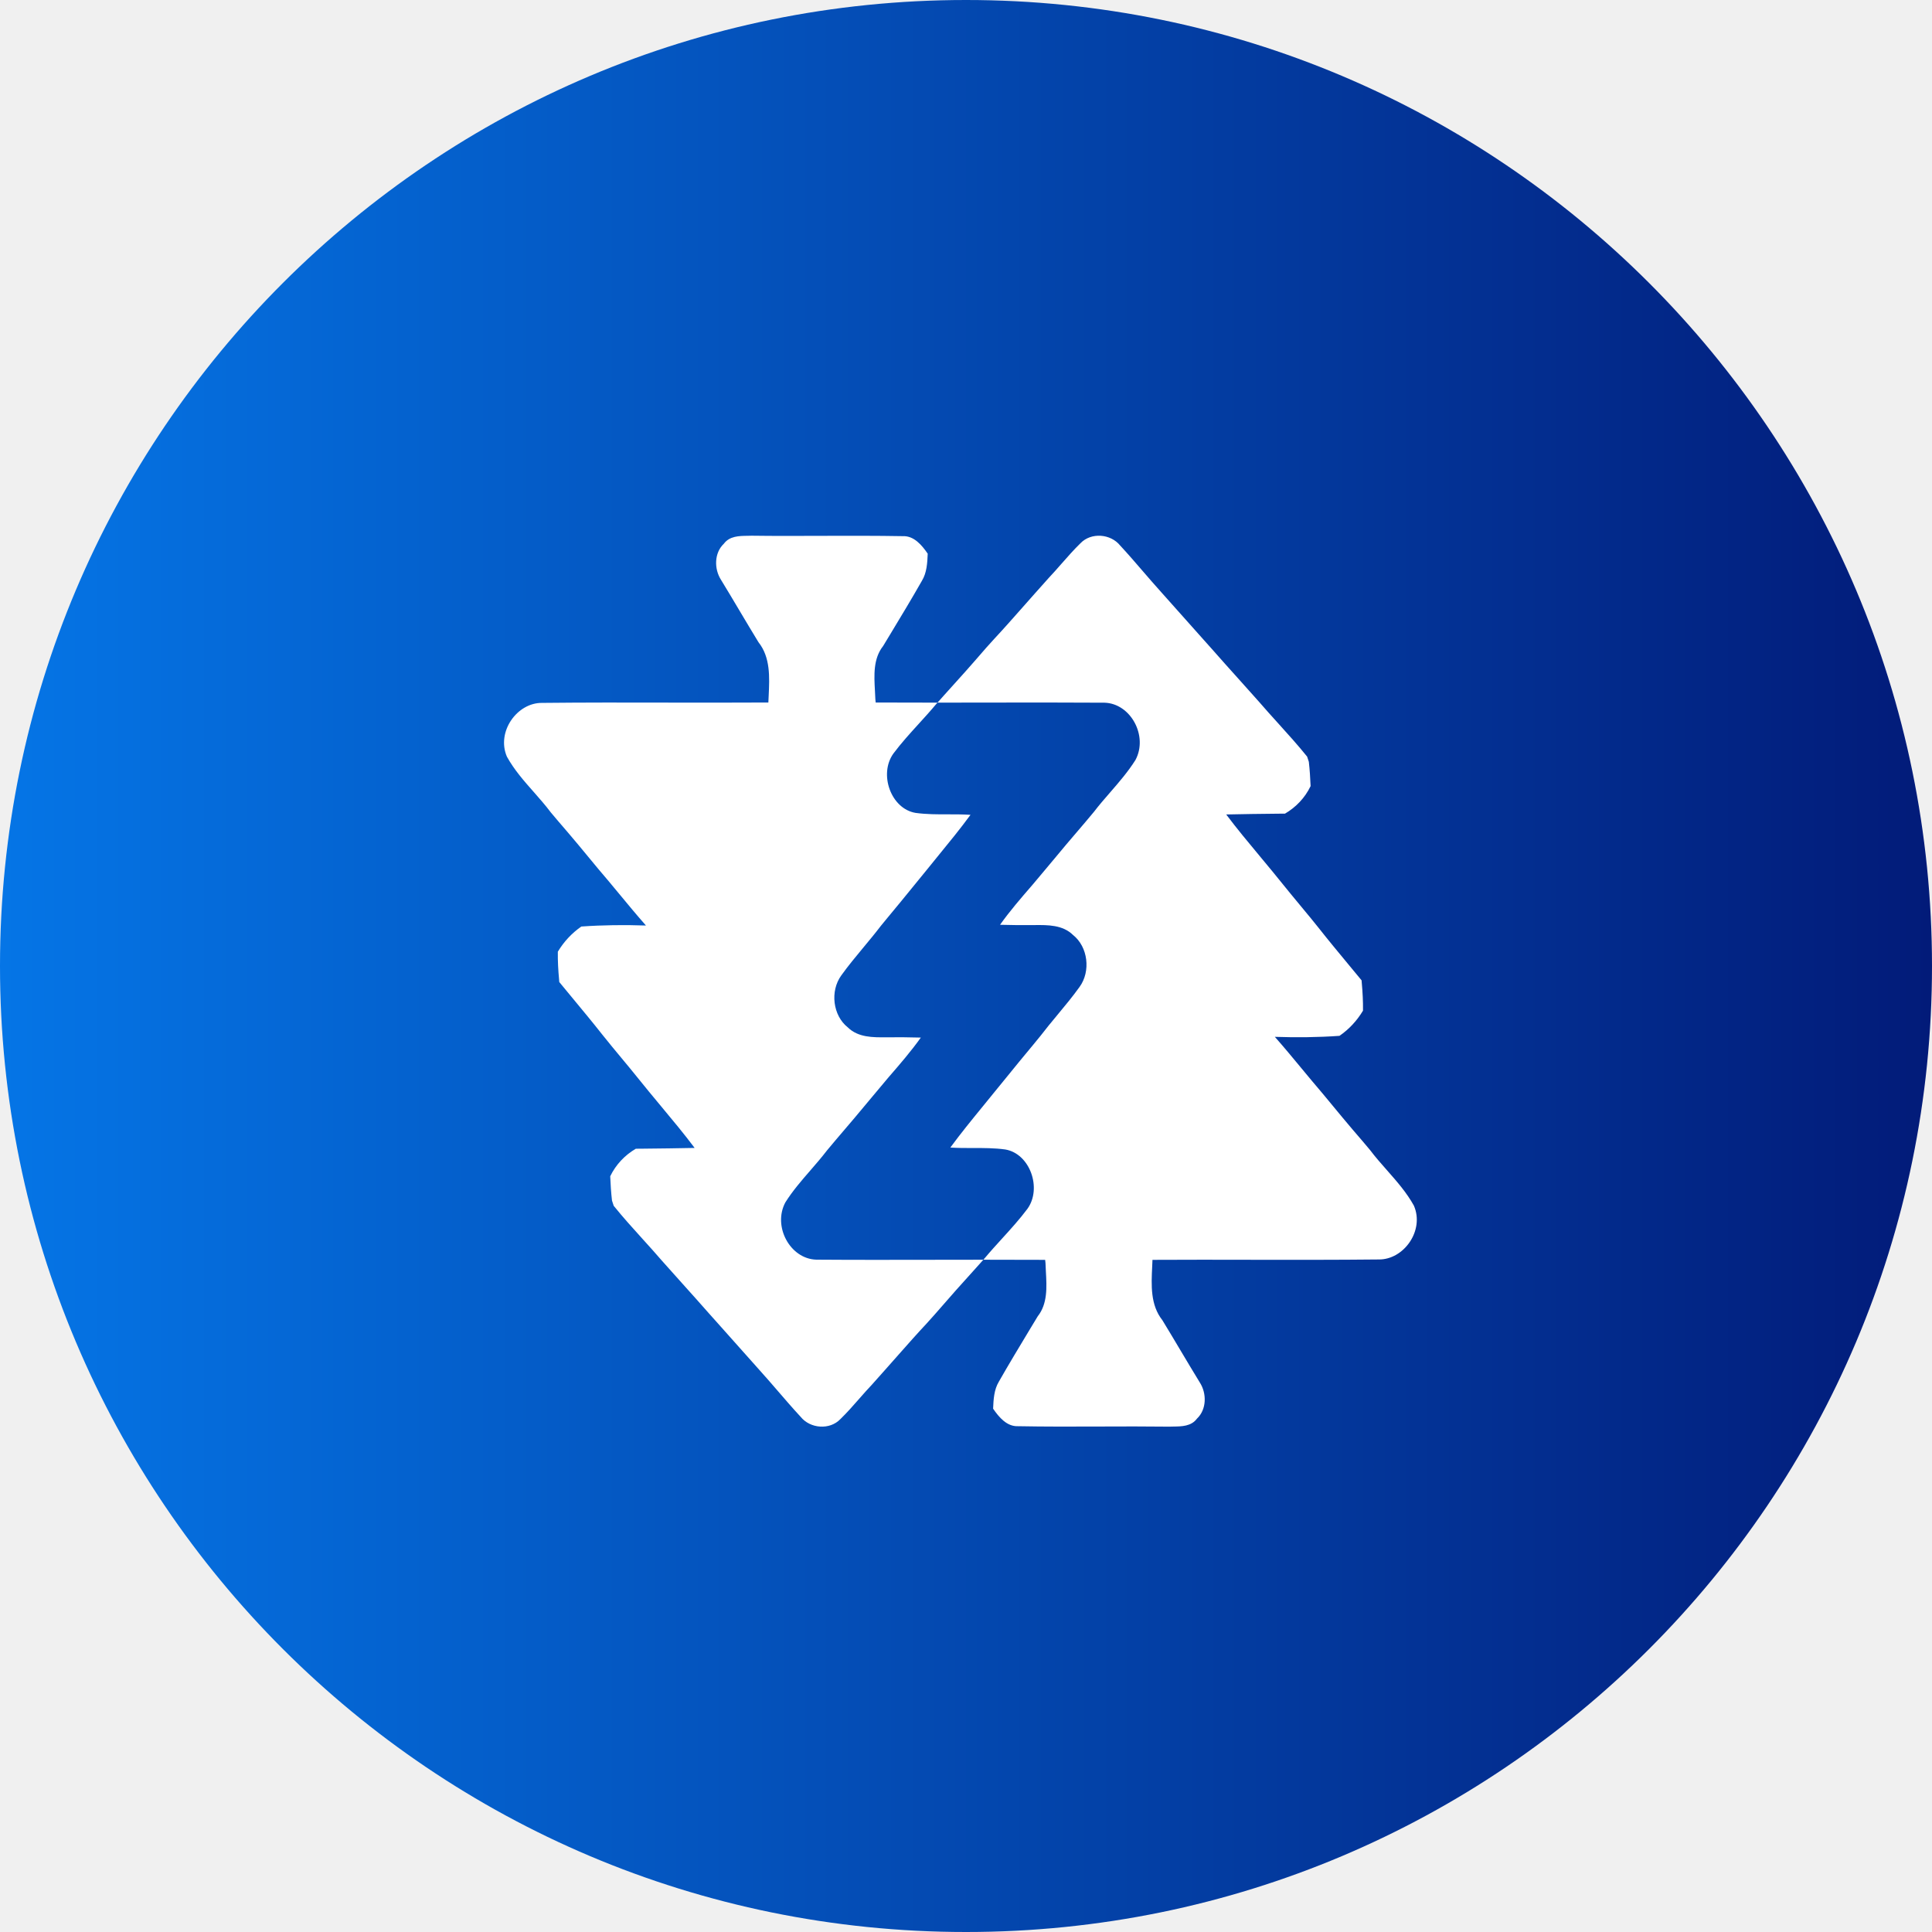
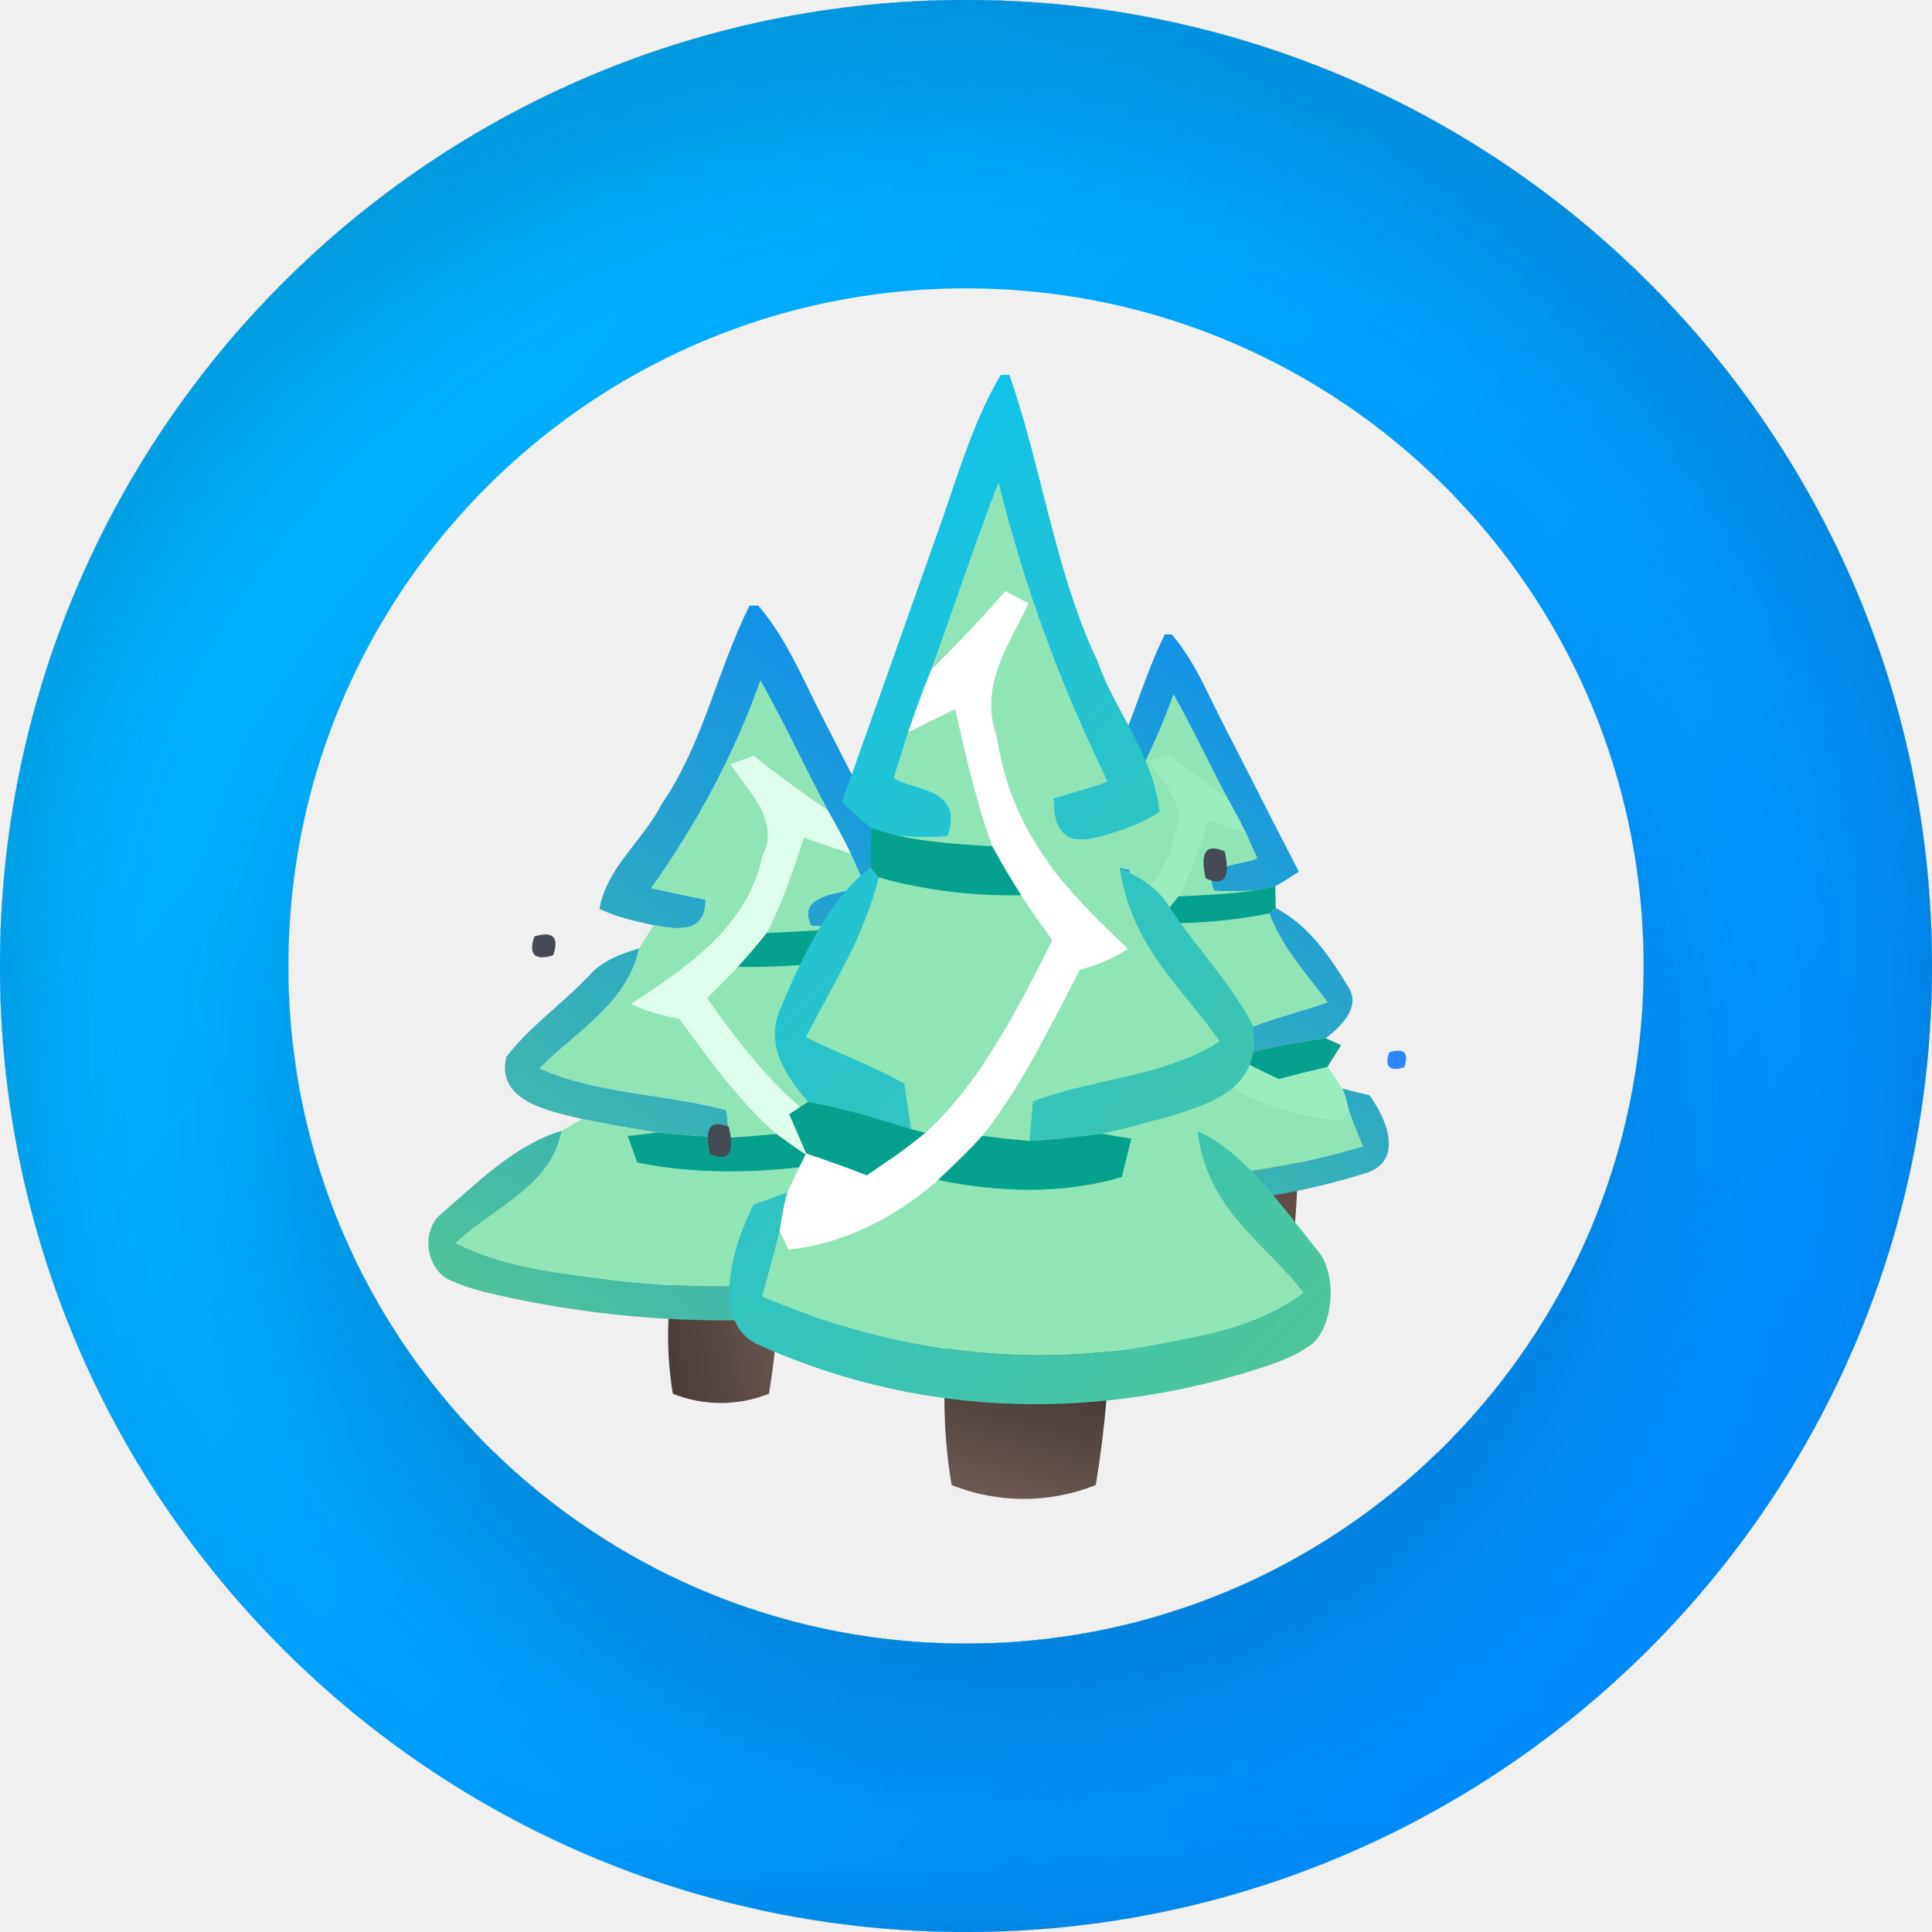
- <svg xmlns="http://www.w3.org/2000/svg" width="60" height="60" viewBox="0 0 60 60" fill="none">
-   <circle cx="30" cy="30" r="30" fill="url(#paint0_linear)" />
-   <mask id="mask0" mask-type="alpha" maskUnits="userSpaceOnUse" x="4" y="4" width="52" height="52">
-     <circle cx="30" cy="30" r="25.5" fill="#C4C4C4" stroke="white" />
-   </mask>
-   <g mask="url(#mask0)">
-     <path fill-rule="evenodd" clip-rule="evenodd" d="M24.866 44.002C25.163 44.37 25.768 44.415 26.096 44.074C26.303 43.873 26.494 43.656 26.684 43.439C26.817 43.288 26.949 43.137 27.087 42.992C27.223 42.84 27.359 42.687 27.495 42.534C27.637 42.375 27.778 42.215 27.919 42.055C28.202 41.735 28.484 41.416 28.776 41.104C28.858 41.014 28.94 40.923 29.022 40.83C29.46 40.323 29.905 39.823 30.355 39.328C30.394 39.284 30.433 39.24 30.472 39.197C30.494 39.172 30.517 39.147 30.539 39.122C31.179 39.122 31.818 39.123 32.458 39.126L32.469 39.229C32.471 39.314 32.476 39.402 32.481 39.49C32.508 39.975 32.537 40.488 32.227 40.88C32.147 41.014 32.066 41.147 31.985 41.28C31.66 41.819 31.334 42.359 31.022 42.906C30.869 43.158 30.854 43.46 30.842 43.748C31.024 44.014 31.27 44.306 31.614 44.292C32.454 44.308 33.295 44.305 34.137 44.302C34.863 44.299 35.589 44.297 36.314 44.306C36.353 44.305 36.393 44.304 36.434 44.303C36.701 44.3 36.995 44.296 37.173 44.057C37.475 43.773 37.48 43.273 37.261 42.934C37.064 42.613 36.872 42.29 36.679 41.967C36.487 41.643 36.294 41.32 36.098 40.999C35.724 40.527 35.754 39.916 35.782 39.338C35.785 39.267 35.789 39.196 35.791 39.126C36.818 39.12 37.844 39.122 38.871 39.124C40.186 39.126 41.501 39.128 42.816 39.114C43.596 39.125 44.245 38.215 43.91 37.443C43.685 37.036 43.381 36.691 43.077 36.346C42.895 36.14 42.713 35.934 42.548 35.715L42.322 35.447C41.9 34.96 41.489 34.463 41.079 33.965C40.859 33.709 40.645 33.45 40.43 33.191C40.154 32.858 39.878 32.524 39.592 32.2C40.261 32.223 40.931 32.216 41.599 32.169C41.893 31.966 42.142 31.7 42.329 31.387C42.333 31.098 42.317 30.808 42.291 30.521C42.29 30.512 42.289 30.497 42.288 30.483C42.286 30.469 42.285 30.455 42.285 30.445C42.146 30.277 42.007 30.109 41.868 29.941C41.558 29.567 41.249 29.194 40.947 28.811C40.856 28.698 40.765 28.586 40.674 28.473L40.673 28.473C40.281 28.002 39.892 27.529 39.507 27.051C39.377 26.893 39.246 26.735 39.115 26.578C38.763 26.156 38.412 25.734 38.081 25.294C38.614 25.281 39.147 25.276 39.681 25.27C39.756 25.27 39.832 25.269 39.907 25.268C40.245 25.071 40.527 24.778 40.702 24.413C40.691 24.16 40.676 23.909 40.647 23.658L40.594 23.497C40.308 23.142 40.004 22.805 39.699 22.468C39.495 22.243 39.292 22.018 39.094 21.788L39.034 21.721C38.843 21.506 38.651 21.292 38.459 21.078C38.182 20.77 37.905 20.461 37.631 20.149C37.552 20.06 37.474 19.972 37.394 19.884C36.948 19.386 36.503 18.886 36.058 18.385C35.868 18.175 35.683 17.96 35.498 17.746C35.264 17.474 35.03 17.203 34.787 16.941C34.49 16.573 33.885 16.528 33.557 16.869C33.35 17.07 33.16 17.287 32.969 17.504C32.837 17.655 32.704 17.806 32.566 17.952C32.43 18.103 32.294 18.256 32.158 18.409C32.016 18.568 31.875 18.728 31.734 18.888C31.451 19.208 31.169 19.528 30.878 19.84C30.795 19.929 30.713 20.02 30.631 20.113C30.194 20.62 29.749 21.12 29.298 21.615C29.259 21.659 29.22 21.703 29.181 21.747C29.159 21.771 29.137 21.796 29.114 21.821C28.475 21.822 27.835 21.82 27.195 21.817L27.185 21.714C27.182 21.629 27.177 21.541 27.172 21.453C27.145 20.968 27.116 20.455 27.426 20.063C27.507 19.93 27.587 19.796 27.668 19.663C27.994 19.124 28.32 18.584 28.631 18.037C28.784 17.785 28.799 17.483 28.811 17.195C28.629 16.929 28.383 16.637 28.04 16.651C27.199 16.636 26.358 16.639 25.517 16.641C24.791 16.644 24.065 16.647 23.339 16.637C23.3 16.639 23.26 16.639 23.22 16.64C22.952 16.643 22.658 16.647 22.48 16.886C22.178 17.17 22.174 17.67 22.393 18.009C22.589 18.33 22.782 18.653 22.974 18.977C23.166 19.3 23.359 19.623 23.555 19.944C23.929 20.416 23.899 21.027 23.872 21.605C23.868 21.676 23.865 21.747 23.862 21.817C22.836 21.823 21.809 21.821 20.783 21.82C19.467 21.817 18.152 21.815 16.837 21.829C16.058 21.818 15.409 22.729 15.743 23.5C15.968 23.907 16.272 24.252 16.577 24.597C16.758 24.803 16.94 25.009 17.105 25.229L17.331 25.497C17.753 25.983 18.165 26.48 18.575 26.979C18.794 27.234 19.009 27.493 19.223 27.752C19.499 28.086 19.775 28.419 20.061 28.743C19.392 28.72 18.723 28.727 18.054 28.774C17.761 28.977 17.512 29.243 17.324 29.556C17.32 29.845 17.336 30.135 17.363 30.422C17.363 30.431 17.364 30.446 17.366 30.46C17.367 30.474 17.368 30.488 17.369 30.498C17.507 30.666 17.646 30.834 17.785 31.002C18.095 31.376 18.405 31.75 18.706 32.132C18.797 32.245 18.888 32.358 18.98 32.47L18.98 32.471C19.372 32.941 19.762 33.414 20.146 33.892C20.276 34.05 20.407 34.208 20.538 34.365C20.89 34.787 21.241 35.209 21.573 35.65C21.04 35.662 20.507 35.667 19.973 35.673C19.897 35.673 19.822 35.674 19.746 35.675C19.408 35.872 19.127 36.166 18.951 36.53C18.962 36.783 18.977 37.034 19.006 37.285L19.059 37.447C19.345 37.802 19.65 38.139 19.955 38.476C20.158 38.7 20.361 38.925 20.559 39.155L20.619 39.222C20.81 39.437 21.002 39.651 21.194 39.865C21.471 40.173 21.748 40.482 22.022 40.794C22.102 40.883 22.18 40.971 22.259 41.059C22.705 41.557 23.15 42.057 23.595 42.558C23.785 42.768 23.97 42.983 24.155 43.197C24.389 43.469 24.623 43.74 24.866 44.002ZM29.114 21.821C29.098 21.84 29.081 21.859 29.064 21.878C28.893 22.083 28.713 22.28 28.534 22.477C28.261 22.777 27.989 23.076 27.745 23.402C27.286 24.04 27.667 25.116 28.433 25.245C28.767 25.291 29.104 25.291 29.44 25.29C29.674 25.29 29.907 25.29 30.14 25.305C29.821 25.74 29.479 26.158 29.138 26.575C29.019 26.721 28.899 26.868 28.781 27.015C28.659 27.163 28.538 27.312 28.417 27.461C28.134 27.809 27.851 28.157 27.564 28.5C27.489 28.59 27.416 28.68 27.343 28.769L27.343 28.77C27.171 28.995 26.99 29.212 26.809 29.43C26.575 29.712 26.341 29.994 26.127 30.292C25.773 30.779 25.863 31.538 26.33 31.907C26.65 32.222 27.112 32.218 27.522 32.214L27.53 32.214C27.885 32.211 28.241 32.212 28.597 32.223C28.292 32.651 27.949 33.047 27.607 33.442L27.572 33.483C27.424 33.657 27.277 33.832 27.132 34.008C26.741 34.478 26.349 34.947 25.95 35.409C25.859 35.515 25.77 35.622 25.681 35.73L25.681 35.73C25.519 35.941 25.345 36.142 25.171 36.343C24.894 36.662 24.617 36.981 24.39 37.341C23.991 38.087 24.538 39.096 25.35 39.12C26.573 39.129 27.796 39.126 29.019 39.124C29.525 39.123 30.032 39.122 30.539 39.122C30.556 39.103 30.572 39.084 30.589 39.065C30.76 38.86 30.94 38.663 31.119 38.466C31.392 38.166 31.664 37.867 31.908 37.541C32.367 36.903 31.986 35.827 31.22 35.698C30.886 35.652 30.55 35.652 30.213 35.653C29.98 35.653 29.747 35.653 29.514 35.638C29.833 35.203 30.174 34.785 30.515 34.368C30.635 34.222 30.754 34.075 30.873 33.928C30.994 33.78 31.115 33.631 31.237 33.482C31.52 33.134 31.802 32.786 32.09 32.443C32.164 32.353 32.237 32.263 32.31 32.174L32.311 32.173C32.483 31.948 32.663 31.731 32.844 31.513C33.078 31.231 33.312 30.949 33.526 30.651C33.88 30.164 33.79 29.405 33.323 29.036C33.003 28.721 32.541 28.725 32.131 28.729L32.123 28.729C31.768 28.733 31.413 28.731 31.057 28.72C31.361 28.292 31.704 27.896 32.046 27.501L32.081 27.46C32.229 27.286 32.376 27.111 32.521 26.936C32.912 26.465 33.304 25.996 33.703 25.535C33.795 25.428 33.883 25.321 33.972 25.214L33.973 25.213C34.134 25.002 34.309 24.801 34.483 24.601C34.76 24.282 35.036 23.962 35.263 23.602C35.662 22.856 35.115 21.847 34.303 21.823C33.081 21.815 31.858 21.817 30.635 21.819C30.128 21.82 29.621 21.821 29.114 21.821Z" fill="white" />
+ <svg xmlns="http://www.w3.org/2000/svg" width="67" height="67" viewBox="0 0 67 67" fill="none">
+   <path d="M23.333 44.333L27 44V44.306C27 45.655 26.889 47.002 26.667 48.333C25.597 48.761 24.403 48.761 23.333 48.333C23.113 47.009 23.113 45.657 23.333 44.333Z" fill="url(#paint0_linear)" />
+   <path d="M41.333 40.333L45 40V40.306C45 41.655 44.889 43.002 44.667 44.333C43.597 44.761 42.403 44.761 41.333 44.333C41.113 43.009 41.113 41.657 41.333 40.333Z" fill="#624D46" />
+   <g filter="url(#filter0_i)">
+     <circle cx="33.5" cy="33.5" r="28.5" stroke="url(#paint1_linear)" stroke-width="10" />
  </g>
+   <path d="M18.527 32.477C19.176 32.277 19.395 32.492 19.188 33.125C18.543 33.328 18.324 33.113 18.527 32.477Z" fill="#444B54" />
+   <path d="M35.727 39.109C36.375 38.922 36.59 39.141 36.371 39.77C35.723 39.961 35.508 39.738 35.727 39.109Z" fill="#444B54" />
+   <path fill-rule="evenodd" clip-rule="evenodd" d="M26.293 21H25.996C25.541 21.904 25.192 22.856 24.843 23.808L24.843 23.808C24.326 25.218 23.81 26.627 22.949 27.879C22.704 28.363 22.364 28.803 22.024 29.242L22.024 29.242L22.024 29.242C21.48 29.943 20.938 30.643 20.789 31.52C21.383 31.805 22.032 31.949 22.672 32.086C23.524 32.246 24.485 32.367 24.465 31.199C23.836 31.07 23.211 30.938 22.586 30.801C24.16 28.578 25.461 26.176 26.371 23.605C26.856 24.464 27.299 25.344 27.741 26.225L27.741 26.225L27.741 26.225C28.058 26.856 28.375 27.487 28.707 28.109C28.988 28.598 29.258 29.094 29.504 29.605C29.668 29.969 29.832 30.336 29.996 30.707C29.827 30.787 29.577 30.841 29.311 30.898C28.567 31.056 27.7 31.242 28.137 32.113C28.703 32.145 29.27 32.141 29.836 32.102C29.953 32.078 30.131 32.044 30.309 32.01L30.309 32.01C30.486 31.976 30.664 31.941 30.782 31.918C31.103 31.743 31.411 31.542 31.718 31.342L31.805 31.285C31.14 30.007 30.486 28.723 29.833 27.44L29.832 27.439C29.408 26.605 28.983 25.77 28.555 24.938C28.386 24.614 28.226 24.285 28.065 23.955L28.065 23.955L28.065 23.955C27.559 22.917 27.052 21.878 26.293 21ZM30.528 33.097L30.528 33.098C30.931 34.225 31.662 35.16 32.389 36.09L32.389 36.09C32.612 36.375 32.834 36.66 33.047 36.949C32.573 37.117 32.092 37.263 31.61 37.408L31.61 37.408C30.948 37.608 30.287 37.809 29.645 38.066C29.62 38.181 29.585 38.343 29.548 38.514C29.496 38.752 29.441 39.006 29.407 39.168C29.558 39.136 29.709 39.104 29.861 39.071L29.861 39.071C30.893 38.851 31.928 38.63 32.977 38.508C33.606 37.996 34.492 37.211 33.969 36.32C33.164 34.98 32.227 33.605 30.805 32.863C30.739 32.922 30.598 33.039 30.528 33.097L30.528 33.097L30.528 33.097ZM20.41 33.855C20.86 33.324 21.516 33.086 22.164 32.887C21.871 34.299 20.808 35.207 19.76 36.102C19.396 36.413 19.034 36.722 18.707 37.051C19.959 37.6 21.296 37.805 22.63 38.009H22.63L22.63 38.009C23.49 38.141 24.348 38.273 25.184 38.496C25.197 38.615 25.22 38.794 25.242 38.973L25.242 38.973C25.265 39.151 25.287 39.33 25.301 39.449C24.465 39.426 23.629 39.352 22.793 39.273C21.922 39.148 21.055 38.98 20.192 38.809C20.105 38.787 20.014 38.765 19.919 38.742L19.918 38.742C18.812 38.477 17.213 38.094 17.559 36.648C18.054 36.011 18.655 35.475 19.257 34.939L19.257 34.939C19.651 34.588 20.045 34.236 20.41 33.855ZM15.907 41.564C15.714 41.734 15.522 41.904 15.328 42.07C14.621 42.629 14.735 43.867 15.485 44.332C16.125 44.663 16.833 44.819 17.533 44.972C17.592 44.986 17.652 44.998 17.711 45.012C23.34 46.199 29.305 46.07 34.801 44.324C36.367 43.738 35.571 41.949 34.867 40.98C34.473 40.887 34.082 40.789 33.692 40.688L33.809 41.004C33.831 41.089 33.865 41.226 33.898 41.356C33.922 41.453 33.945 41.545 33.961 41.609C34.121 42.085 34.311 42.551 34.502 43.019C34.526 43.078 34.55 43.136 34.575 43.195C30.238 44.477 25.657 44.93 21.164 44.383C20.99 44.359 20.816 44.336 20.641 44.313C18.988 44.096 17.31 43.876 15.809 43.109C16.193 42.74 16.648 42.415 17.105 42.089C18.166 41.33 19.239 40.563 19.477 39.211C18.083 39.645 16.983 40.615 15.907 41.564Z" fill="url(#paint2_linear)" />
+   <path d="M26.371 23.605C27.203 25.078 27.91 26.617 28.707 28.109C27.836 27.496 26.965 26.883 26.137 26.211C25.938 26.285 25.539 26.43 25.34 26.504C25.965 27.469 27.082 28.461 26.434 29.715C25.922 32.148 23.816 33.547 21.887 34.82C22.418 35.066 22.984 35.223 23.555 35.328C24.598 36.727 25.605 38.168 26.93 39.324C26.387 39.379 25.844 39.418 25.301 39.449C25.273 39.211 25.211 38.734 25.184 38.496C23.051 37.926 20.766 37.953 18.707 37.051C19.977 35.777 21.77 34.789 22.164 32.887C22.289 32.688 22.543 32.285 22.672 32.086C23.523 32.246 24.484 32.367 24.465 31.199C23.836 31.07 23.211 30.938 22.586 30.801C24.16 28.578 25.461 26.176 26.371 23.605Z" fill="#8FE5B5" />
+   <path d="M27.875 29.047C28.418 29.234 28.961 29.422 29.504 29.605C29.668 29.969 29.832 30.336 29.996 30.707C29.355 31.012 27.543 30.93 28.137 32.113C28.703 32.145 29.27 32.141 29.836 32.102C28.758 32.262 27.672 32.301 26.586 32.355C27.137 31.305 27.504 30.172 27.875 29.047Z" fill="#8FE5B5" />
+   <path d="M25.582 33.535C27.242 33.551 28.902 33.426 30.527 33.098C31.055 34.57 32.141 35.715 33.047 36.949C31.922 37.348 30.754 37.621 29.645 38.066C29.586 38.34 29.465 38.891 29.406 39.168C29.281 39.188 29.035 39.23 28.914 39.254C27.082 38.105 25.75 36.355 24.516 34.617C24.875 34.258 25.234 33.902 25.582 33.535Z" fill="#8FE5B5" />
+   <path d="M19.477 39.211C19.656 39.109 20.016 38.91 20.191 38.809C21.055 38.98 21.922 39.148 22.793 39.273C22.535 39.305 22.02 39.367 21.766 39.395C21.848 39.625 22.016 40.086 22.098 40.316C24.191 40.746 26.359 40.684 28.469 40.391C30.039 41.348 31.824 41.934 33.66 42.066L33.961 41.609C34.141 42.145 34.359 42.668 34.574 43.195C30.238 44.477 25.656 44.93 21.164 44.383C19.344 44.137 17.469 43.957 15.809 43.109C17.086 41.883 19.137 41.145 19.477 39.211Z" fill="#8FE5B5" />
+   <path d="M25.34 26.504C25.539 26.43 25.938 26.285 26.137 26.211C26.965 26.883 27.836 27.496 28.707 28.109C28.988 28.598 29.258 29.094 29.504 29.605C28.961 29.422 28.418 29.234 27.875 29.047C27.504 30.172 27.137 31.305 26.586 32.355C26.27 32.762 25.93 33.152 25.582 33.535C25.234 33.902 24.875 34.258 24.516 34.617C25.75 36.355 27.082 38.105 28.914 39.254C29.57 39.629 30.254 39.957 30.938 40.277C31.637 40.086 32.34 39.918 33.043 39.75C33.27 40.055 33.484 40.367 33.691 40.688L33.809 41.004C33.848 41.152 33.922 41.457 33.961 41.609L33.66 42.066C31.824 41.934 30.039 41.348 28.469 40.391C27.945 40.047 27.426 39.699 26.93 39.324C25.605 38.168 24.598 36.727 23.555 35.328C22.984 35.223 22.418 35.066 21.887 34.82C23.816 33.547 25.922 32.148 26.434 29.715C27.082 28.461 25.965 27.469 25.34 26.504Z" fill="#DEFFED" />
+   <path d="M29.836 32.102C30.07 32.055 30.547 31.965 30.781 31.918C30.789 32.152 30.801 32.629 30.805 32.863C30.738 32.922 30.598 33.039 30.527 33.098C28.902 33.426 27.242 33.551 25.582 33.535C25.93 33.152 26.27 32.762 26.586 32.355C27.672 32.301 28.758 32.262 29.836 32.102Z" fill="#06A18C" />
+   <path d="M29.406 39.168C30.59 38.918 31.773 38.648 32.977 38.508C33.141 38.582 33.469 38.73 33.633 38.805C33.484 39.039 33.191 39.512 33.043 39.75C32.34 39.918 31.637 40.086 30.938 40.277C30.254 39.957 29.57 39.629 28.914 39.254C29.035 39.23 29.281 39.188 29.406 39.168Z" fill="#06A18C" />
+   <path d="M21.766 39.395C22.02 39.367 22.535 39.305 22.793 39.273C23.629 39.352 24.465 39.426 25.301 39.449C25.844 39.418 26.387 39.379 26.93 39.324C27.426 39.699 27.945 40.047 28.469 40.391C26.359 40.684 24.191 40.746 22.098 40.316C22.016 40.086 21.848 39.625 21.766 39.395Z" fill="#06A18C" />
+   <path d="M34.422 31.181C34.941 31.022 35.116 31.194 34.95 31.7C34.434 31.863 34.259 31.691 34.422 31.181Z" fill="#444B54" />
+   <path d="M48.181 36.488C48.7 36.338 48.872 36.513 48.697 37.016C48.178 37.169 48.007 36.991 48.181 36.488Z" fill="#2B87FF" />
+   <path fill-rule="evenodd" clip-rule="evenodd" d="M40.635 22H40.397C40.033 22.723 39.754 23.485 39.474 24.247L39.474 24.247C39.061 25.374 38.648 26.502 37.959 27.503C37.763 27.89 37.491 28.242 37.219 28.593C36.784 29.154 36.35 29.714 36.231 30.416C36.706 30.644 37.225 30.759 37.738 30.869C38.419 30.997 39.188 31.094 39.172 30.159C38.669 30.056 38.169 29.95 37.669 29.841C38.928 28.062 39.969 26.141 40.697 24.084C41.085 24.771 41.439 25.476 41.793 26.18C42.046 26.685 42.3 27.189 42.566 27.688C42.791 28.078 43.006 28.475 43.203 28.884C43.334 29.175 43.466 29.469 43.597 29.766C43.462 29.83 43.262 29.873 43.049 29.918C42.454 30.045 41.76 30.193 42.109 30.891C42.563 30.916 43.016 30.913 43.469 30.881C43.563 30.863 43.705 30.835 43.847 30.808L43.847 30.808L43.847 30.808C43.989 30.78 44.131 30.753 44.225 30.734C44.482 30.594 44.729 30.434 44.974 30.273L45.044 30.228C44.512 29.206 43.989 28.179 43.466 27.152L43.466 27.152L43.466 27.151L43.466 27.151C43.126 26.484 42.786 25.816 42.444 25.15C42.309 24.891 42.181 24.628 42.052 24.364C41.647 23.534 41.242 22.702 40.635 22ZM44.022 31.678L44.022 31.678C44.345 32.58 44.929 33.328 45.511 34.072L45.511 34.072C45.69 34.3 45.867 34.528 46.038 34.759C45.659 34.894 45.273 35.01 44.888 35.127L44.888 35.127C44.359 35.287 43.829 35.447 43.316 35.653C43.296 35.745 43.268 35.875 43.238 36.011L43.238 36.012C43.197 36.202 43.152 36.405 43.125 36.534C43.246 36.509 43.367 36.483 43.489 36.457C44.315 36.281 45.142 36.104 45.981 36.006C46.484 35.597 47.194 34.969 46.775 34.256C46.131 33.184 45.381 32.084 44.244 31.491C44.191 31.537 44.079 31.631 44.022 31.678L44.022 31.678L44.022 31.678ZM35.928 32.284C36.288 31.859 36.813 31.669 37.331 31.509C37.097 32.639 36.246 33.366 35.408 34.082C35.117 34.331 34.828 34.578 34.566 34.841C35.568 35.28 36.636 35.444 37.704 35.607L37.704 35.607C38.392 35.713 39.079 35.818 39.747 35.997C39.758 36.092 39.776 36.235 39.794 36.378L39.794 36.378C39.812 36.521 39.83 36.664 39.841 36.759C39.172 36.741 38.503 36.681 37.834 36.619C37.138 36.519 36.444 36.384 35.753 36.247C35.684 36.23 35.611 36.212 35.535 36.194L35.534 36.194C34.649 35.982 33.371 35.675 33.647 34.519C34.043 34.009 34.524 33.58 35.005 33.151L35.005 33.151C35.321 32.87 35.636 32.589 35.928 32.284ZM32.326 38.451C32.171 38.588 32.017 38.724 31.863 38.856C31.297 39.303 31.388 40.294 31.988 40.666C32.5 40.931 33.066 41.055 33.626 41.178C33.674 41.188 33.721 41.199 33.769 41.209C38.272 42.159 43.044 42.056 47.441 40.659C48.694 40.191 48.056 38.759 47.494 37.984C47.178 37.909 46.866 37.831 46.553 37.75L46.647 38.003C46.665 38.071 46.692 38.181 46.718 38.285C46.737 38.362 46.756 38.436 46.769 38.487C46.897 38.868 47.049 39.241 47.202 39.615C47.221 39.662 47.24 39.709 47.26 39.756C43.791 40.781 40.125 41.144 36.532 40.706C36.392 40.687 36.253 40.669 36.113 40.651C34.79 40.477 33.448 40.301 32.247 39.688C32.555 39.392 32.918 39.132 33.284 38.871C34.133 38.264 34.991 37.65 35.181 36.569C34.066 36.916 33.187 37.692 32.326 38.451Z" fill="url(#paint3_linear)" />
+   <path d="M40.697 24.084C41.363 25.262 41.928 26.494 42.566 27.688C41.869 27.197 41.172 26.706 40.51 26.169C40.35 26.228 40.032 26.344 39.872 26.403C40.372 27.175 41.266 27.969 40.747 28.972C40.338 30.919 38.653 32.038 37.11 33.056C37.535 33.253 37.988 33.378 38.444 33.462C39.278 34.581 40.085 35.734 41.144 36.659C40.71 36.703 40.275 36.734 39.841 36.759C39.819 36.569 39.769 36.188 39.747 35.997C38.041 35.541 36.213 35.562 34.566 34.841C35.581 33.822 37.016 33.031 37.331 31.509C37.431 31.35 37.635 31.028 37.738 30.869C38.419 30.997 39.188 31.094 39.172 30.159C38.669 30.056 38.169 29.95 37.669 29.841C38.928 28.062 39.969 26.141 40.697 24.084Z" fill="#8FE5B5" />
+   <path d="M41.9 28.438C42.334 28.587 42.769 28.738 43.203 28.884C43.334 29.175 43.465 29.469 43.597 29.766C43.084 30.009 41.634 29.944 42.109 30.891C42.562 30.916 43.016 30.913 43.469 30.881C42.606 31.009 41.737 31.041 40.869 31.084C41.309 30.244 41.603 29.337 41.9 28.438Z" fill="#8FE5B5" />
+   <path d="M40.066 32.028C41.394 32.041 42.722 31.941 44.022 31.678C44.444 32.856 45.312 33.772 46.037 34.759C45.137 35.078 44.203 35.297 43.316 35.653C43.269 35.872 43.172 36.312 43.125 36.534C43.025 36.55 42.828 36.584 42.731 36.603C41.266 35.684 40.2 34.284 39.212 32.894C39.5 32.606 39.787 32.322 40.066 32.028Z" fill="#8FE5B5" />
+   <path d="M35.181 36.569C35.325 36.487 35.613 36.328 35.753 36.247C36.444 36.384 37.138 36.519 37.835 36.619C37.628 36.644 37.216 36.694 37.013 36.716C37.078 36.9 37.213 37.269 37.278 37.453C38.953 37.797 40.688 37.747 42.375 37.513C43.631 38.278 45.06 38.747 46.528 38.853L46.769 38.487C46.913 38.916 47.088 39.334 47.26 39.756C43.791 40.781 40.125 41.144 36.531 40.706C35.075 40.509 33.575 40.366 32.247 39.687C33.269 38.706 34.91 38.116 35.181 36.569Z" fill="#8FE5B5" />
+   <path d="M39.872 26.403C40.031 26.344 40.35 26.228 40.509 26.169C41.172 26.706 41.869 27.197 42.566 27.688C42.791 28.078 43.006 28.475 43.203 28.884C42.769 28.738 42.334 28.587 41.9 28.438C41.603 29.337 41.309 30.244 40.869 31.084C40.616 31.409 40.344 31.722 40.066 32.028C39.788 32.322 39.5 32.606 39.212 32.894C40.2 34.284 41.266 35.684 42.731 36.603C43.256 36.903 43.803 37.166 44.35 37.422C44.909 37.269 45.472 37.134 46.034 37C46.216 37.244 46.388 37.494 46.553 37.75L46.647 38.003C46.678 38.122 46.737 38.366 46.769 38.487L46.528 38.853C45.059 38.747 43.631 38.278 42.375 37.512C41.956 37.237 41.541 36.959 41.144 36.659C40.084 35.734 39.278 34.581 38.444 33.462C37.987 33.378 37.534 33.253 37.109 33.056C38.653 32.037 40.337 30.919 40.747 28.972C41.266 27.969 40.372 27.175 39.872 26.403Z" fill="#99EDBE" />
+   <path d="M43.469 30.881C43.657 30.844 44.038 30.772 44.225 30.734C44.231 30.922 44.241 31.303 44.244 31.491C44.191 31.538 44.078 31.631 44.022 31.678C42.722 31.941 41.394 32.041 40.066 32.028C40.344 31.722 40.616 31.409 40.869 31.084C41.738 31.041 42.606 31.009 43.469 30.881Z" fill="#06A18C" />
+   <path d="M43.125 36.534C44.072 36.334 45.019 36.119 45.981 36.006C46.113 36.066 46.375 36.184 46.506 36.244C46.388 36.431 46.153 36.809 46.035 37C45.472 37.134 44.91 37.269 44.35 37.422C43.803 37.166 43.256 36.903 42.731 36.603C42.828 36.584 43.025 36.55 43.125 36.534Z" fill="#06A18C" />
+   <path d="M37.013 36.716C37.216 36.694 37.628 36.644 37.835 36.619C38.503 36.681 39.172 36.741 39.841 36.759C40.275 36.734 40.71 36.703 41.144 36.659C41.541 36.959 41.956 37.237 42.375 37.513C40.688 37.747 38.953 37.797 37.278 37.453C37.213 37.269 37.078 36.9 37.013 36.716Z" fill="#06A18C" />
+   <path d="M33 45.5L38.5 45V45.459C38.5 47.483 38.333 49.503 38 51.5C36.395 52.142 34.605 52.142 33 51.5C32.669 49.514 32.669 47.486 33 45.5Z" fill="url(#paint4_linear)" />
+   <path d="M42.473 29.526C41.824 29.239 41.605 29.549 41.812 30.46C42.457 30.753 42.676 30.443 42.473 29.526Z" fill="#444B54" />
+   <path d="M25.273 39.078C24.625 38.807 24.41 39.123 24.629 40.028C25.277 40.304 25.492 39.983 25.273 39.078Z" fill="#444B54" />
+   <path fill-rule="evenodd" clip-rule="evenodd" d="M34.707 13H35.004C35.459 14.302 35.808 15.673 36.157 17.044L36.157 17.044L36.157 17.044C36.674 19.074 37.19 21.103 38.051 22.906C38.296 23.603 38.636 24.236 38.976 24.868C39.52 25.878 40.062 26.885 40.211 28.148C39.617 28.559 38.968 28.767 38.328 28.964C37.476 29.194 36.515 29.369 36.535 27.687C37.164 27.501 37.789 27.31 38.414 27.113C36.84 23.913 35.539 20.453 34.629 16.752C34.144 17.988 33.702 19.256 33.259 20.524L33.259 20.524L33.259 20.524C32.942 21.433 32.625 22.341 32.293 23.238C32.011 23.941 31.742 24.655 31.496 25.392C31.332 25.915 31.168 26.444 31.004 26.978C31.173 27.094 31.423 27.171 31.689 27.253C32.433 27.481 33.3 27.748 32.863 29.003C32.297 29.048 31.73 29.043 31.164 28.986C31.047 28.953 30.869 28.903 30.691 28.854L30.691 28.854C30.514 28.805 30.336 28.756 30.218 28.722C29.897 28.47 29.589 28.18 29.282 27.892L29.195 27.811C29.86 25.97 30.514 24.122 31.167 22.273L31.167 22.273L31.167 22.273L31.167 22.273L31.167 22.273C31.592 21.071 32.017 19.869 32.445 18.67C32.614 18.204 32.774 17.73 32.935 17.255L32.935 17.255C33.441 15.761 33.948 14.264 34.707 13ZM30.472 30.42L30.472 30.421C30.069 32.044 29.338 33.39 28.611 34.729L28.611 34.729L28.611 34.729L28.611 34.729C28.388 35.14 28.166 35.55 27.953 35.967C28.427 36.209 28.908 36.418 29.39 36.628L29.39 36.628L29.39 36.628C30.052 36.916 30.713 37.205 31.355 37.576C31.38 37.739 31.415 37.972 31.452 38.217L31.452 38.22L31.452 38.22C31.504 38.563 31.559 38.929 31.593 39.162C31.442 39.116 31.291 39.069 31.139 39.023C30.107 38.706 29.072 38.388 28.023 38.211C27.394 37.474 26.508 36.344 27.031 35.061C27.836 33.132 28.773 31.152 30.195 30.083C30.261 30.167 30.402 30.336 30.472 30.42ZM40.59 31.512C40.141 30.747 39.484 30.404 38.836 30.117C39.129 32.15 40.192 33.458 41.24 34.747C41.603 35.195 41.966 35.64 42.293 36.113C41.041 36.904 39.705 37.199 38.37 37.493C37.511 37.683 36.652 37.873 35.816 38.194C35.803 38.366 35.78 38.623 35.758 38.88L35.758 38.881C35.735 39.138 35.713 39.395 35.699 39.567C36.535 39.533 37.371 39.426 38.207 39.314C39.078 39.134 39.945 38.892 40.808 38.644C40.895 38.613 40.987 38.581 41.082 38.549C42.188 38.167 43.786 37.615 43.441 35.534C42.946 34.616 42.345 33.845 41.743 33.072C41.349 32.566 40.955 32.06 40.59 31.512ZM45.093 42.612C45.286 42.858 45.478 43.102 45.672 43.341C46.379 44.146 46.265 45.929 45.515 46.598C44.874 47.075 44.167 47.299 43.467 47.52C43.408 47.539 43.348 47.558 43.289 47.577C37.66 49.287 31.695 49.101 26.199 46.587C24.633 45.743 25.429 43.167 26.133 41.772C26.527 41.637 26.918 41.496 27.308 41.35L27.191 41.806C27.169 41.929 27.135 42.126 27.102 42.313C27.078 42.452 27.055 42.584 27.039 42.678C26.879 43.362 26.689 44.034 26.497 44.708C26.474 44.792 26.45 44.877 26.425 44.961C30.762 46.806 35.343 47.459 39.836 46.671C40.01 46.637 40.184 46.604 40.359 46.571C42.013 46.259 43.69 45.941 45.191 44.837C44.807 44.306 44.352 43.838 43.895 43.368C42.834 42.275 41.761 41.17 41.523 39.224C42.917 39.848 44.017 41.245 45.093 42.612Z" fill="url(#paint5_linear)" />
+   <path d="M34.629 16.752C33.797 18.872 33.09 21.089 32.293 23.238C33.164 22.354 34.035 21.471 34.863 20.504C35.062 20.611 35.461 20.819 35.66 20.926C35.035 22.315 33.918 23.744 34.566 25.549C35.078 29.054 37.184 31.067 39.113 32.901C38.582 33.256 38.016 33.481 37.445 33.633C36.402 35.646 35.395 37.722 34.07 39.387C34.613 39.466 35.156 39.522 35.699 39.567C35.727 39.224 35.789 38.538 35.816 38.194C37.949 37.373 40.234 37.413 42.293 36.113C41.023 34.279 39.23 32.856 38.836 30.117C38.711 29.83 38.457 29.251 38.328 28.964C37.477 29.194 36.516 29.369 36.535 27.687C37.164 27.501 37.789 27.31 38.414 27.113C36.84 23.913 35.539 20.453 34.629 16.752Z" fill="#8FE5B5" />
+   <path d="M33.125 24.587C32.582 24.858 32.039 25.128 31.496 25.392C31.332 25.915 31.168 26.444 31.004 26.978C31.645 27.417 33.457 27.299 32.863 29.003C32.297 29.048 31.73 29.043 31.164 28.986C32.242 29.217 33.328 29.273 34.414 29.352C33.863 27.839 33.496 26.207 33.125 24.587Z" fill="#8FE5B5" />
+   <path d="M35.418 31.05C33.758 31.073 32.098 30.893 30.473 30.421C29.945 32.541 28.859 34.189 27.953 35.967C29.078 36.541 30.246 36.934 31.355 37.575C31.414 37.969 31.535 38.762 31.594 39.162C31.719 39.19 31.965 39.252 32.086 39.285C33.918 37.632 35.25 35.112 36.484 32.609C36.125 32.091 35.766 31.579 35.418 31.05Z" fill="#8FE5B5" />
+   <path d="M41.523 39.224C41.344 39.077 40.984 38.791 40.809 38.644C39.945 38.892 39.078 39.134 38.207 39.314C38.465 39.359 38.98 39.449 39.234 39.488C39.152 39.82 38.984 40.484 38.902 40.816C36.809 41.434 34.641 41.344 32.531 40.922C30.961 42.3 29.176 43.144 27.34 43.336L27.039 42.677C26.859 43.448 26.641 44.202 26.426 44.961C30.762 46.806 35.344 47.459 39.836 46.671C41.656 46.317 43.531 46.058 45.191 44.837C43.914 43.071 41.863 42.008 41.523 39.224Z" fill="#8FE5B5" />
+   <path d="M35.66 20.925C35.461 20.819 35.062 20.61 34.863 20.504C34.035 21.471 33.164 22.354 32.293 23.237C32.012 23.941 31.742 24.655 31.496 25.392C32.039 25.127 32.582 24.857 33.125 24.587C33.496 26.207 33.863 27.839 34.414 29.352C34.73 29.937 35.07 30.499 35.418 31.05C35.766 31.579 36.125 32.091 36.484 32.609C35.25 35.112 33.918 37.632 32.086 39.285C31.43 39.825 30.746 40.298 30.062 40.759C29.363 40.484 28.66 40.242 27.957 40C27.73 40.439 27.516 40.889 27.309 41.35L27.191 41.806C27.152 42.019 27.078 42.458 27.039 42.677L27.34 43.336C29.176 43.144 30.961 42.3 32.531 40.922C33.055 40.427 33.574 39.927 34.07 39.387C35.395 37.722 36.402 35.646 37.445 33.632C38.016 33.48 38.582 33.255 39.113 32.901C37.184 31.067 35.078 29.054 34.566 25.549C33.918 23.744 35.035 22.315 35.66 20.925Z" fill="white" />
+   <path d="M31.164 28.986C30.93 28.919 30.453 28.789 30.219 28.722C30.211 29.059 30.199 29.746 30.195 30.083C30.262 30.168 30.402 30.336 30.473 30.421C32.098 30.893 33.758 31.073 35.418 31.051C35.07 30.499 34.73 29.937 34.414 29.352C33.328 29.273 32.242 29.217 31.164 28.986Z" fill="#06A18C" />
+   <path d="M31.594 39.162C30.41 38.802 29.227 38.414 28.023 38.211C27.859 38.318 27.531 38.532 27.367 38.639C27.516 38.976 27.809 39.657 27.957 40C28.66 40.242 29.363 40.484 30.062 40.759C30.746 40.298 31.43 39.826 32.086 39.286C31.965 39.252 31.719 39.19 31.594 39.162Z" fill="#06A18C" />
+   <path d="M39.234 39.488C38.98 39.449 38.465 39.359 38.207 39.314C37.371 39.426 36.535 39.533 35.699 39.567C35.156 39.522 34.613 39.466 34.07 39.387C33.574 39.927 33.055 40.428 32.531 40.923C34.641 41.344 36.809 41.434 38.902 40.816C38.984 40.484 39.152 39.82 39.234 39.488Z" fill="#06A18C" />
  <defs>
-     <linearGradient id="paint0_linear" x1="0" y1="30" x2="60" y2="30" gradientUnits="userSpaceOnUse">
-       <stop stop-color="#0575E6" />
-       <stop offset="1" stop-color="#021B79" />
+     <filter id="filter0_i" x="0" y="0" width="67" height="71" filterUnits="userSpaceOnUse" color-interpolation-filters="sRGB">
+       <feFlood flood-opacity="0" result="BackgroundImageFix" />
+       <feBlend mode="normal" in="SourceGraphic" in2="BackgroundImageFix" result="shape" />
+       <feColorMatrix in="SourceAlpha" type="matrix" values="0 0 0 0 0 0 0 0 0 0 0 0 0 0 0 0 0 0 127 0" result="hardAlpha" />
+       <feOffset dy="4" />
+       <feGaussianBlur stdDeviation="2.5" />
+       <feComposite in2="hardAlpha" operator="arithmetic" k2="-1" k3="1" />
+       <feColorMatrix type="matrix" values="0 0 0 0 0 0 0 0 0 0.32 0 0 0 0 0.5 0 0 0 0.27 0" />
+       <feBlend mode="normal" in2="shape" result="effect1_innerShadow" />
+     </filter>
+     <linearGradient id="paint0_linear" x1="29" y1="46.5" x2="23" y2="47.667" gradientUnits="userSpaceOnUse">
+       <stop stop-color="#76615A" />
+       <stop offset="1" stop-color="#483B37" />
+     </linearGradient>
+     <linearGradient id="paint1_linear" x1="-10.339" y1="1.241" x2="67" y2="60.59" gradientUnits="userSpaceOnUse">
+       <stop stop-color="#00C2FF" />
+       <stop offset="1" stop-color="#0085FF" />
+     </linearGradient>
+     <linearGradient id="paint2_linear" x1="37.554" y1="19.809" x2="17.911" y2="47.934" gradientUnits="userSpaceOnUse">
+       <stop stop-color="#0085FF" />
+       <stop offset="1" stop-color="#53C595" />
+     </linearGradient>
+     <linearGradient id="paint3_linear" x1="49.643" y1="21.048" x2="33.929" y2="43.548" gradientUnits="userSpaceOnUse">
+       <stop stop-color="#0085FF" />
+       <stop offset="1" stop-color="#53C595" />
+     </linearGradient>
+     <linearGradient id="paint4_linear" x1="33.5" y1="53" x2="35" y2="47.5" gradientUnits="userSpaceOnUse">
+       <stop stop-color="#76615A" />
+       <stop offset="1" stop-color="#483B37" />
+     </linearGradient>
+     <linearGradient id="paint5_linear" x1="23.446" y1="11.286" x2="53.573" y2="41.242" gradientUnits="userSpaceOnUse">
+       <stop stop-color="#00C2FF" />
+       <stop offset="1" stop-color="#53C595" />
    </linearGradient>
  </defs>
</svg>
